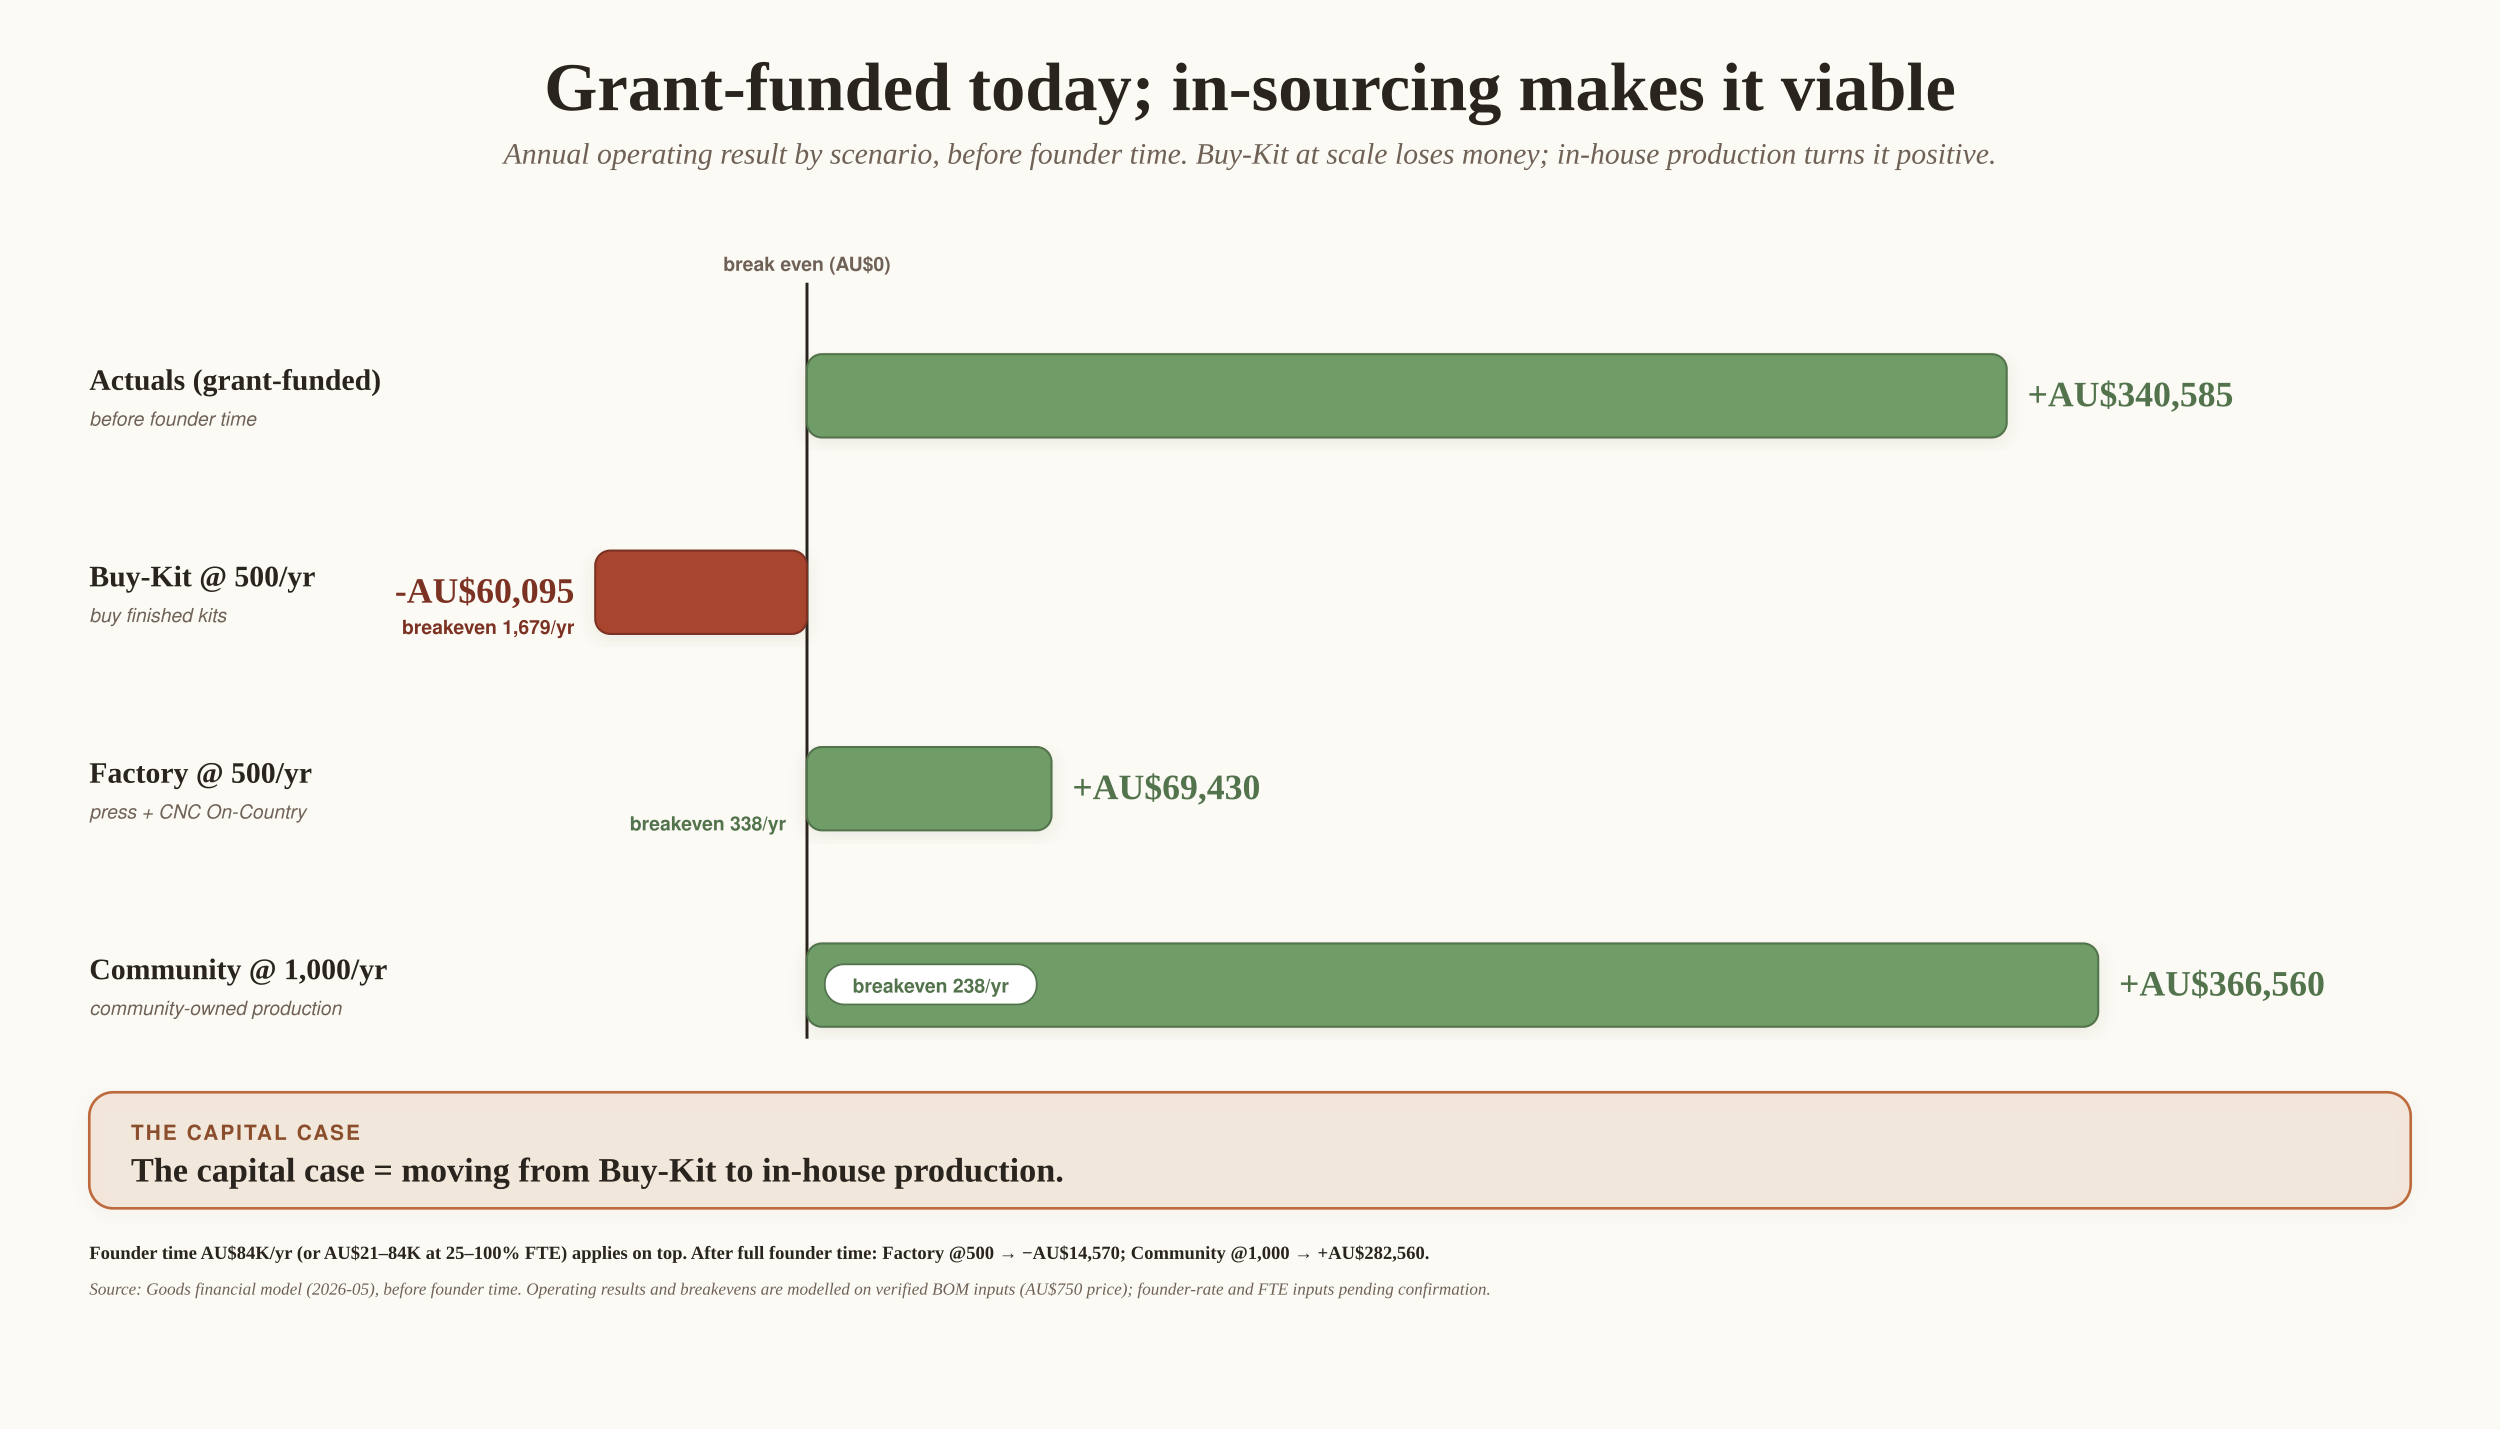
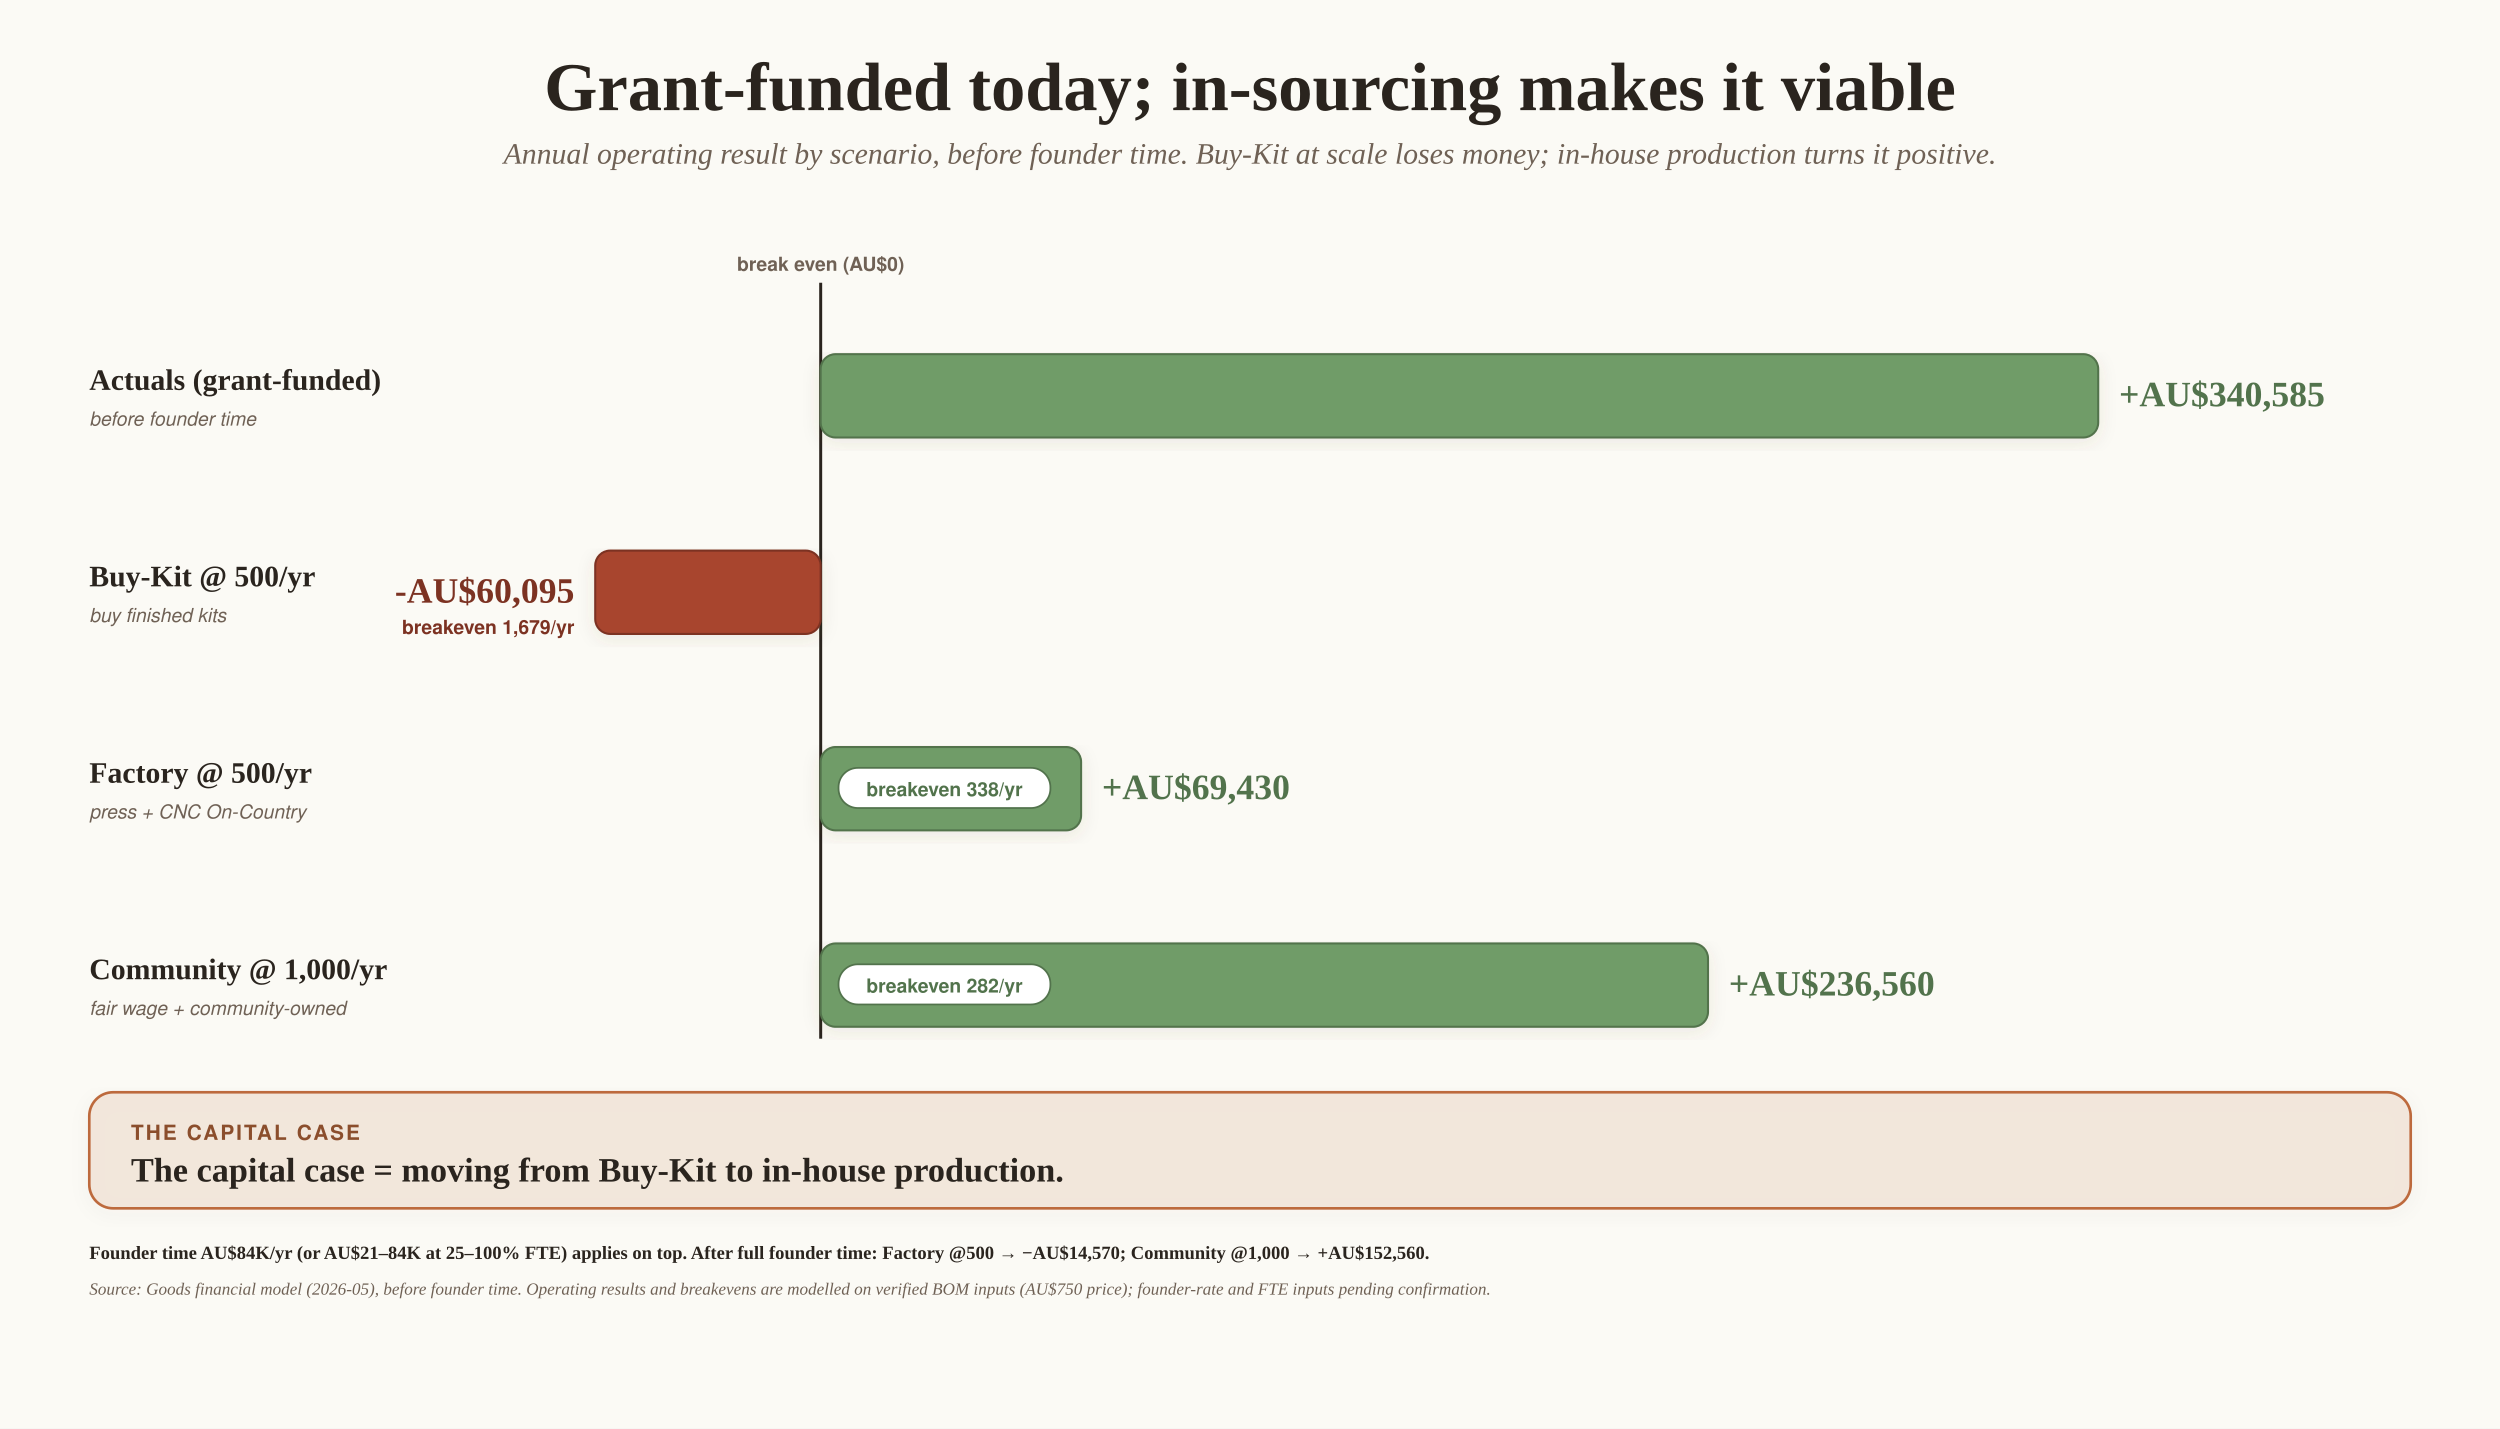
<svg xmlns="http://www.w3.org/2000/svg" viewBox="0 0 1680 960" width="1680" height="960" font-family="'Helvetica Neue', Helvetica, Arial, sans-serif">
  <defs>
    <filter id="sh" x="-8%" y="-8%" width="116%" height="124%">
      <feDropShadow dx="0" dy="3" stdDeviation="6" flood-color="#5A4A38" flood-opacity="0.10" />
    </filter>
  </defs>
  <rect width="1680" height="960" fill="#FBFAF5" />
  <text x="840.0" y="74" text-anchor="middle" font-family="Georgia, 'Times New Roman', serif" font-size="46" font-weight="700" fill="#2A241E">Grant-funded today; in-sourcing makes it viable</text>
  <text x="840.0" y="110" text-anchor="middle" font-family="Georgia, 'Times New Roman', serif" font-size="20" font-weight="400" fill="#6F6155" font-style="italic">Annual operating result by scenario, before founder time. Buy-Kit at scale loses money; in-house production turns it positive.</text>
-   <line x1="542.3" y1="190" x2="542.3" y2="698" stroke="#2A241E" stroke-width="2" />
-   <text x="542.26" y="182" text-anchor="middle" font-family="'Helvetica Neue', Helvetica, Arial, sans-serif" font-size="13" font-weight="700" fill="#6F6155">break even (AU$0)</text>
+   <line x1="551.5" y1="190" x2="551.5" y2="698" stroke="#2A241E" stroke-width="2" />
+   <text x="551.482" y="182" text-anchor="middle" font-family="'Helvetica Neue', Helvetica, Arial, sans-serif" font-size="13" font-weight="700" fill="#6F6155">break even (AU$0)</text>
  <text x="60" y="262.0" text-anchor="start" font-family="Georgia, 'Times New Roman', serif" font-size="20" font-weight="700" fill="#2A241E">Actuals (grant-funded)</text>
  <text x="60" y="286.0" text-anchor="start" font-family="'Helvetica Neue', Helvetica, Arial, sans-serif" font-size="13" font-weight="400" fill="#6F6155" font-style="italic">before founder time</text>
-   <rect x="542.26" y="238.0" width="806.251" height="56" rx="10" fill="#6F9C68" stroke="#52734C" stroke-width="1.4" filter="url(#sh)" />
-   <text x="1362.511" y="273.0" text-anchor="start" font-family="Georgia, 'Times New Roman', serif" font-size="24" font-weight="700" fill="#52734C">+AU$340,585</text>
+   <rect x="551.482" y="238.0" width="858.518" height="56" rx="10" fill="#6F9C68" stroke="#52734C" stroke-width="1.4" filter="url(#sh)" />
+   <text x="1424.0" y="273.0" text-anchor="start" font-family="Georgia, 'Times New Roman', serif" font-size="24" font-weight="700" fill="#52734C">+AU$340,585</text>
  <text x="60" y="394.0" text-anchor="start" font-family="Georgia, 'Times New Roman', serif" font-size="20" font-weight="700" fill="#2A241E">Buy-Kit @ 500/yr</text>
  <text x="60" y="418.0" text-anchor="start" font-family="'Helvetica Neue', Helvetica, Arial, sans-serif" font-size="13" font-weight="400" fill="#6F6155" font-style="italic">buy finished kits</text>
-   <rect x="400.0" y="370.0" width="142.26" height="56" rx="10" fill="#A8442E" stroke="#7C3222" stroke-width="1.4" filter="url(#sh)" />
+   <rect x="400.0" y="370.0" width="151.482" height="56" rx="10" fill="#A8442E" stroke="#7C3222" stroke-width="1.4" filter="url(#sh)" />
  <text x="386.0" y="405.0" text-anchor="end" font-family="Georgia, 'Times New Roman', serif" font-size="24" font-weight="700" fill="#7C3222">-AU$60,095</text>
  <text x="386.0" y="426.0" text-anchor="end" font-family="'Helvetica Neue', Helvetica, Arial, sans-serif" font-size="13" font-weight="700" fill="#7C3222">breakeven 1,679/yr</text>
  <text x="60" y="526.0" text-anchor="start" font-family="Georgia, 'Times New Roman', serif" font-size="20" font-weight="700" fill="#2A241E">Factory @ 500/yr</text>
  <text x="60" y="550.0" text-anchor="start" font-family="'Helvetica Neue', Helvetica, Arial, sans-serif" font-size="13" font-weight="400" fill="#6F6155" font-style="italic">press + CNC On-Country</text>
-   <rect x="542.26" y="502.0" width="164.358" height="56" rx="10" fill="#6F9C68" stroke="#52734C" stroke-width="1.4" filter="url(#sh)" />
-   <text x="720.618" y="537.0" text-anchor="start" font-family="Georgia, 'Times New Roman', serif" font-size="24" font-weight="700" fill="#52734C">+AU$69,430</text>
-   <text x="528.26" y="558.0" text-anchor="end" font-family="'Helvetica Neue', Helvetica, Arial, sans-serif" font-size="13" font-weight="700" fill="#52734C">breakeven 338/yr</text>
+   <rect x="551.482" y="502.0" width="175.013" height="56" rx="10" fill="#6F9C68" stroke="#52734C" stroke-width="1.4" filter="url(#sh)" />
+   <text x="740.496" y="537.0" text-anchor="start" font-family="Georgia, 'Times New Roman', serif" font-size="24" font-weight="700" fill="#52734C">+AU$69,430</text>
+   <rect x="563.482" y="516.0" width="142.4" height="27" rx="13" fill="#FFFFFF" stroke="#52734C" stroke-width="1.2" />
+   <text x="634.682" y="535.0" text-anchor="middle" font-family="'Helvetica Neue', Helvetica, Arial, sans-serif" font-size="13" font-weight="700" fill="#52734C">breakeven 338/yr</text>
  <text x="60" y="658.0" text-anchor="start" font-family="Georgia, 'Times New Roman', serif" font-size="20" font-weight="700" fill="#2A241E">Community @ 1,000/yr</text>
-   <text x="60" y="682.0" text-anchor="start" font-family="'Helvetica Neue', Helvetica, Arial, sans-serif" font-size="13" font-weight="400" fill="#6F6155" font-style="italic">community-owned production</text>
-   <rect x="542.26" y="634.0" width="867.74" height="56" rx="10" fill="#6F9C68" stroke="#52734C" stroke-width="1.4" filter="url(#sh)" />
-   <text x="1424.0" y="669.0" text-anchor="start" font-family="Georgia, 'Times New Roman', serif" font-size="24" font-weight="700" fill="#52734C">+AU$366,560</text>
-   <rect x="554.26" y="648.0" width="142.4" height="27" rx="13" fill="#FFFFFF" stroke="#52734C" stroke-width="1.2" />
-   <text x="625.46" y="667.0" text-anchor="middle" font-family="'Helvetica Neue', Helvetica, Arial, sans-serif" font-size="13" font-weight="700" fill="#52734C">breakeven 238/yr</text>
+   <text x="60" y="682.0" text-anchor="start" font-family="'Helvetica Neue', Helvetica, Arial, sans-serif" font-size="13" font-weight="400" fill="#6F6155" font-style="italic">fair wage + community-owned</text>
+   <rect x="551.482" y="634.0" width="596.3" height="56" rx="10" fill="#6F9C68" stroke="#52734C" stroke-width="1.4" filter="url(#sh)" />
+   <text x="1161.783" y="669.0" text-anchor="start" font-family="Georgia, 'Times New Roman', serif" font-size="24" font-weight="700" fill="#52734C">+AU$236,560</text>
+   <rect x="563.482" y="648.0" width="142.4" height="27" rx="13" fill="#FFFFFF" stroke="#52734C" stroke-width="1.2" />
+   <text x="634.682" y="667.0" text-anchor="middle" font-family="'Helvetica Neue', Helvetica, Arial, sans-serif" font-size="13" font-weight="700" fill="#52734C">breakeven 282/yr</text>
  <rect x="60" y="734" width="1560" height="78" rx="16" fill="#BD6A3C1E" stroke="#BD6A3C" stroke-width="1.8" filter="url(#sh)" />
  <text x="88" y="766" text-anchor="start" font-family="'Helvetica Neue', Helvetica, Arial, sans-serif" font-size="14" font-weight="700" fill="#8B4E2C" letter-spacing="1.4">THE CAPITAL CASE</text>
  <text x="88" y="794" text-anchor="start" font-family="Georgia, 'Times New Roman', serif" font-size="23" font-weight="700" fill="#2A241E">The capital case = moving from Buy-Kit to in-house production.</text>
-   <text x="60" y="846" text-anchor="start" font-family="Georgia, 'Times New Roman', serif" font-size="12.5" font-weight="700" fill="#2A241E">Founder time AU$84K/yr (or AU$21–84K at 25–100% FTE) applies on top. After full founder time: Factory @500 → −AU$14,570; Community @1,000 → +AU$282,560.</text>
+   <text x="60" y="846" text-anchor="start" font-family="Georgia, 'Times New Roman', serif" font-size="12.5" font-weight="700" fill="#2A241E">Founder time AU$84K/yr (or AU$21–84K at 25–100% FTE) applies on top. After full founder time: Factory @500 → −AU$14,570; Community @1,000 → +AU$152,560.</text>
  <text x="60" y="870" text-anchor="start" font-family="Georgia, 'Times New Roman', serif" font-size="11.5" font-weight="400" fill="#6F6155" font-style="italic">Source: Goods financial model (2026-05), before founder time. Operating results and breakevens are modelled on verified BOM inputs (AU$750 price); founder-rate and FTE inputs pending confirmation.</text>
</svg>
